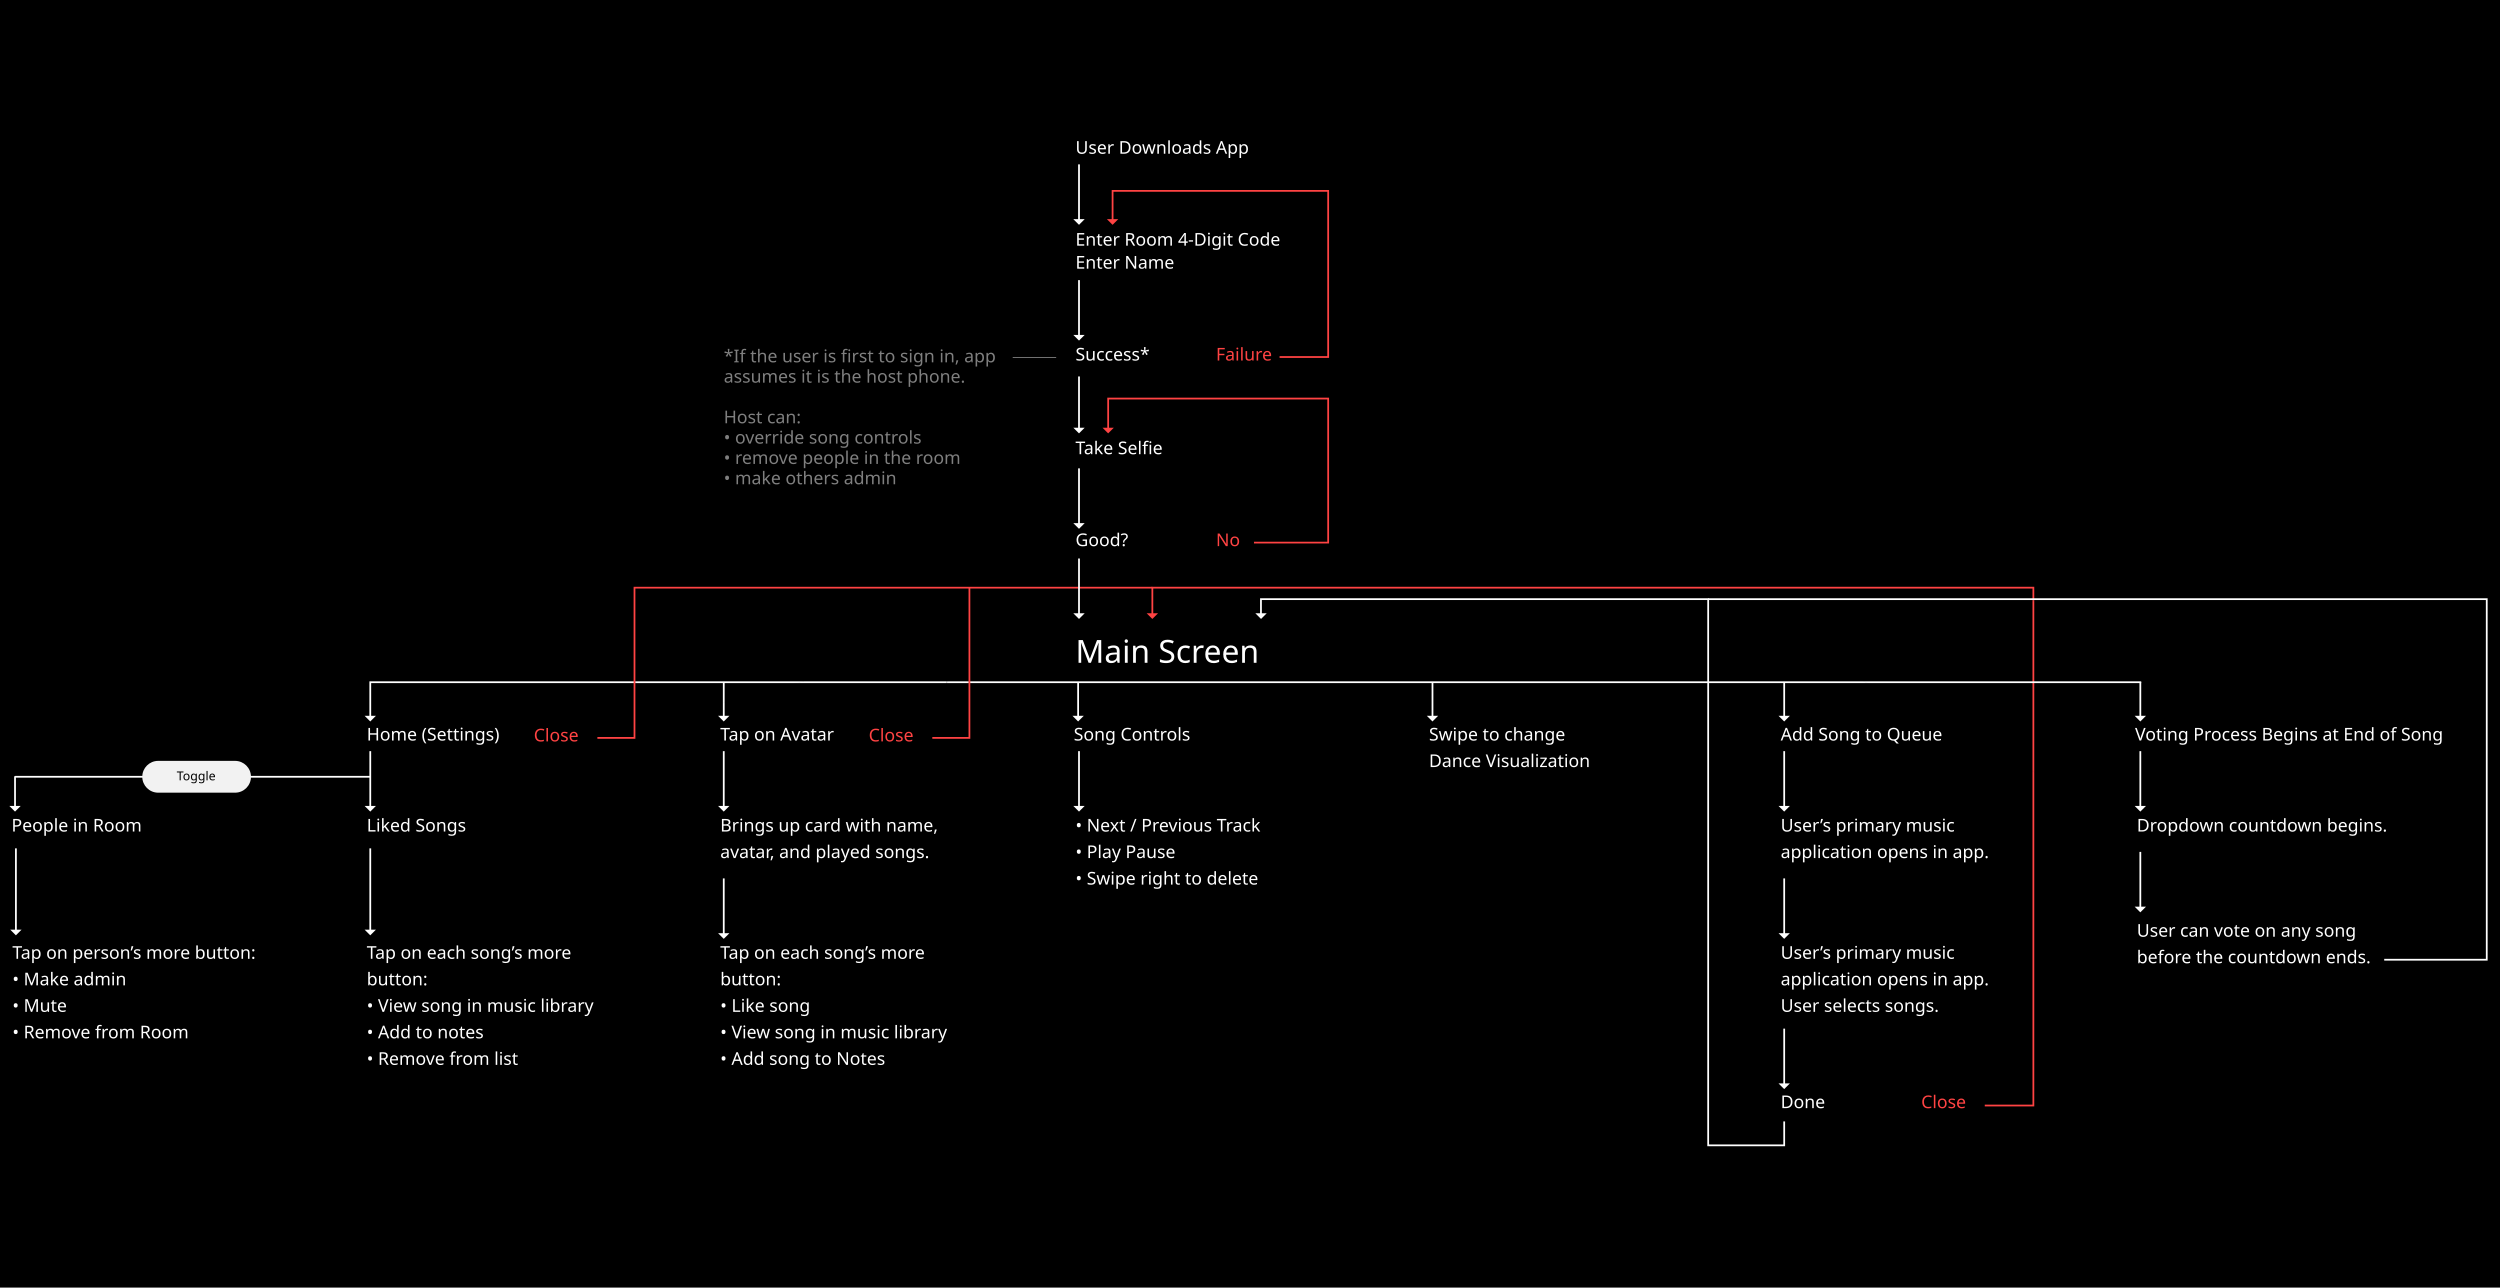
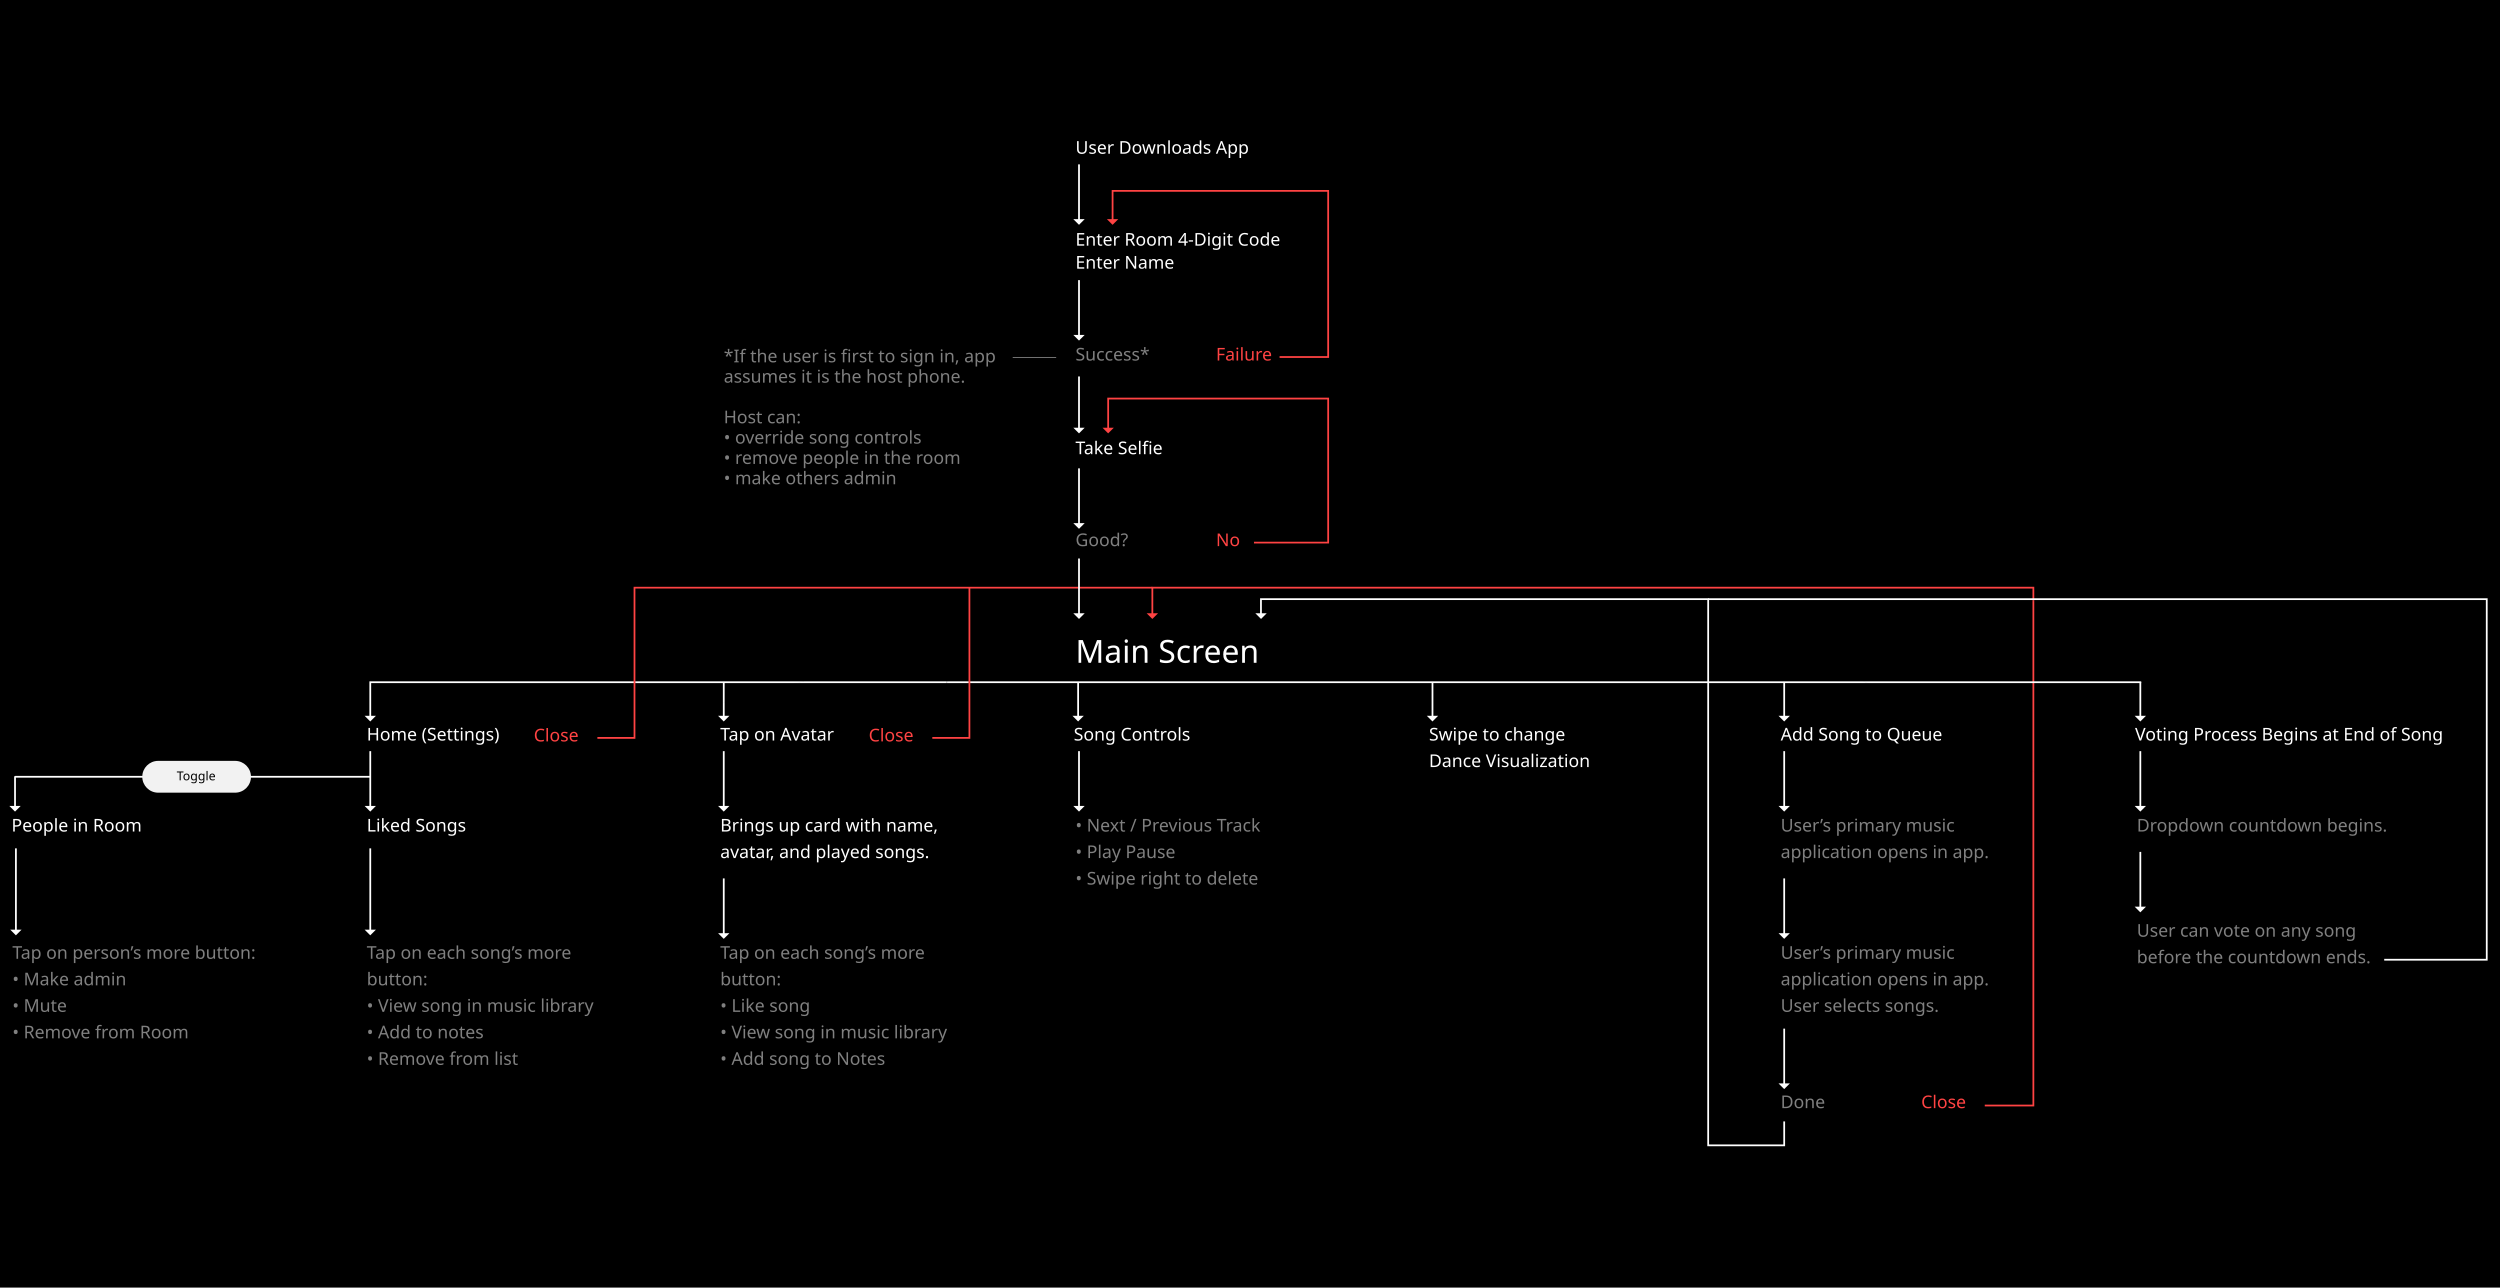
<svg xmlns="http://www.w3.org/2000/svg" xmlns:xlink="http://www.w3.org/1999/xlink" width="2829px" height="1457px" viewBox="0 0 2829 1457" version="1.1">
  <defs>
    <polyline id="path-1" points="1447.963 404 1502.963 404 1502.963 216 1259 216 1259 249.014" />
    <filter x="-50%" y="-50%" width="200%" height="200%" filterUnits="objectBoundingBox" id="filter-2">
      <feGaussianBlur stdDeviation="1.5" in="SourceAlpha" result="shadowBlurInner1" />
      <feOffset dx="0" dy="1" in="shadowBlurInner1" result="shadowOffsetInner1" />
      <feComposite in="shadowOffsetInner1" in2="SourceAlpha" operator="arithmetic" k2="-1" k3="1" result="shadowInnerInner1" />
      <feColorMatrix values="0 0 0 0 0   0 0 0 0 0   0 0 0 0 0  0 0 0 0.5 0" type="matrix" in="shadowInnerInner1" />
    </filter>
    <polyline id="path-3" points="1419 614.014 1502.963 614.014 1502.963 451.014 1254 451 1254 485.014" />
    <filter x="-50%" y="-50%" width="200%" height="200%" filterUnits="objectBoundingBox" id="filter-4">
      <feGaussianBlur stdDeviation="1.5" in="SourceAlpha" result="shadowBlurInner1" />
      <feOffset dx="0" dy="1" in="shadowBlurInner1" result="shadowOffsetInner1" />
      <feComposite in="shadowOffsetInner1" in2="SourceAlpha" operator="arithmetic" k2="-1" k3="1" result="shadowInnerInner1" />
      <feColorMatrix values="0 0 0 0 0   0 0 0 0 0   0 0 0 0 0  0 0 0 0.5 0" type="matrix" in="shadowInnerInner1" />
    </filter>
    <polyline id="path-5" points="2245.963 1251.014 2300.963 1251.014 2300.963 665 1304 665 1304 695.014" />
    <filter x="-50%" y="-50%" width="200%" height="200%" filterUnits="objectBoundingBox" id="filter-6">
      <feGaussianBlur stdDeviation="1.5" in="SourceAlpha" result="shadowBlurInner1" />
      <feOffset dx="0" dy="1" in="shadowBlurInner1" result="shadowOffsetInner1" />
      <feComposite in="shadowOffsetInner1" in2="SourceAlpha" operator="arithmetic" k2="-1" k3="1" result="shadowInnerInner1" />
      <feColorMatrix values="0 0 0 0 0   0 0 0 0 0   0 0 0 0 0  0 0 0 0.5 0" type="matrix" in="shadowInnerInner1" />
    </filter>
    <polyline id="path-7" points="676 835 718 835 717.996 665 1304 665" />
    <filter x="-50%" y="-50%" width="200%" height="200%" filterUnits="objectBoundingBox" id="filter-8">
      <feGaussianBlur stdDeviation="1.5" in="SourceAlpha" result="shadowBlurInner1" />
      <feOffset dx="0" dy="1" in="shadowBlurInner1" result="shadowOffsetInner1" />
      <feComposite in="shadowOffsetInner1" in2="SourceAlpha" operator="arithmetic" k2="-1" k3="1" result="shadowInnerInner1" />
      <feColorMatrix values="0 0 0 0 0   0 0 0 0 0   0 0 0 0 0  0 0 0 0.5 0" type="matrix" in="shadowInnerInner1" />
    </filter>
    <polyline id="path-9" points="1055 835 1097 835 1096.996 665" />
    <filter x="-50%" y="-50%" width="200%" height="200%" filterUnits="objectBoundingBox" id="filter-10">
      <feGaussianBlur stdDeviation="1.5" in="SourceAlpha" result="shadowBlurInner1" />
      <feOffset dx="0" dy="1" in="shadowBlurInner1" result="shadowOffsetInner1" />
      <feComposite in="shadowOffsetInner1" in2="SourceAlpha" operator="arithmetic" k2="-1" k3="1" result="shadowInnerInner1" />
      <feColorMatrix values="0 0 0 0 0   0 0 0 0 0   0 0 0 0 0  0 0 0 0.5 0" type="matrix" in="shadowInnerInner1" />
    </filter>
    <polyline id="path-11" points="1933 678 2814 678 2814 1086.028 2697.984 1086.028" />
    <filter x="-50%" y="-50%" width="200%" height="200%" filterUnits="objectBoundingBox" id="filter-12">
      <feGaussianBlur stdDeviation="1.5" in="SourceAlpha" result="shadowBlurInner1" />
      <feOffset dx="0" dy="1" in="shadowBlurInner1" result="shadowOffsetInner1" />
      <feComposite in="shadowOffsetInner1" in2="SourceAlpha" operator="arithmetic" k2="-1" k3="1" result="shadowInnerInner1" />
      <feColorMatrix values="0 0 0 0 0   0 0 0 0 0   0 0 0 0 0  0 0 0 0.5 0" type="matrix" in="shadowInnerInner1" />
    </filter>
  </defs>
  <g id="Page-1" stroke="none" stroke-width="1" fill="none" fill-rule="evenodd">
    <g id="Artboard-Copy">
      <rect id="Rectangle" fill="#000000" x="-154" y="0" width="3136" height="1457" />
-       <text id="Tap-on-Avatar" font-family="WorkSans-Medium, Work Sans" font-size="20" font-weight="400" line-spacing="30" fill="#FFFFFF">
+       <text id="Tap-on-Avatar" font-family="WorkSans-Regular, Work Sans" font-size="20" font-weight="normal" line-spacing="30" fill="#FFFFFF">
        <tspan x="815" y="838">Tap on Avatar</tspan>
      </text>
-       <text id="User-Downloads-App" font-family="WorkSans-Medium, Work Sans" font-size="20" font-weight="400" line-spacing="30" fill="#FFFFFF">
+       <text id="User-Downloads-App" font-family="WorkSans-Regular, Work Sans" font-size="20" font-weight="normal" line-spacing="30" fill="#FFFFFF">
        <tspan x="1217" y="174">User Downloads App</tspan>
      </text>
-       <text id="Enter-Room-4-Digit-C" font-family="WorkSans-Medium, Work Sans" font-size="20" font-weight="400" line-spacing="26" fill="#FFFFFF">
+       <text id="Enter-Room-4-Digit-C" font-family="WorkSans-Regular, Work Sans" font-size="20" font-weight="normal" line-spacing="26" fill="#FFFFFF">
        <tspan x="1217" y="278">Enter Room 4-Digit Code</tspan>
        <tspan x="1217" y="304">Enter Name</tspan>
      </text>
-       <text id="Success*" font-family="WorkSans-Light, Work Sans" font-size="20" font-weight="300" line-spacing="30" fill="#FFFFFF">
+       <text id="Success*" opacity="0.5" font-family="WorkSans-Light, Work Sans" font-size="20" font-weight="300" line-spacing="30" fill="#FFFFFF">
        <tspan x="1217" y="408">Success*</tspan>
      </text>
      <text id="*If-the-user-is-firs" opacity="0.499" font-family="WorkSans-Light, Work Sans" font-size="20" font-weight="300" line-spacing="23" fill="#FFFFFF">
        <tspan x="819" y="410">*If the user is first to sign in, app </tspan>
        <tspan x="819" y="433">assumes it is the host phone.</tspan>
        <tspan x="822.58" y="456.6" />
        <tspan x="819" y="479">Host can: </tspan>
        <tspan x="819" y="502">• override song controls</tspan>
        <tspan x="819" y="525">• remove people in the room</tspan>
        <tspan x="819" y="548">• make others admin</tspan>
      </text>
-       <text id="•-Next-/-Previous-Tr" font-family="WorkSans-Light, Work Sans" font-size="20" font-weight="300" line-spacing="30" fill="#FFFFFF">
+       <text id="•-Next-/-Previous-Tr" opacity="0.5" font-family="WorkSans-Light, Work Sans" font-size="20" font-weight="300" line-spacing="30" fill="#FFFFFF">
        <tspan x="1217" y="941">• Next / Previous Track</tspan>
        <tspan x="1217" y="971">• Play Pause</tspan>
        <tspan x="1217" y="1001">• Swipe right to delete</tspan>
        <tspan x="1217" y="1031" />
      </text>
-       <text id="User’s-primary-music" font-family="WorkSans-Light, Work Sans" font-size="20" font-weight="300" line-spacing="30" fill="#FFFFFF">
+       <text id="User’s-primary-music" opacity="0.5" font-family="WorkSans-Light, Work Sans" font-size="20" font-weight="300" line-spacing="30" fill="#FFFFFF">
        <tspan x="2015" y="941">User’s primary music </tspan>
        <tspan x="2015" y="971">application opens in app.</tspan>
      </text>
-       <text id="Dropdown-countdown-b" font-family="WorkSans-Light, Work Sans" font-size="20" font-weight="300" line-spacing="30" fill="#FFFFFF">
+       <text id="Dropdown-countdown-b" opacity="0.5" font-family="WorkSans-Light, Work Sans" font-size="20" font-weight="300" line-spacing="30" fill="#FFFFFF">
        <tspan x="2418" y="941">Dropdown countdown begins.</tspan>
      </text>
-       <text id="User-can-vote-on-any" font-family="WorkSans-Light, Work Sans" font-size="20" font-weight="300" line-spacing="30" fill="#FFFFFF">
+       <text id="User-can-vote-on-any" opacity="0.5" font-family="WorkSans-Light, Work Sans" font-size="20" font-weight="300" line-spacing="30" fill="#FFFFFF">
        <tspan x="2418" y="1060">User can vote on any song </tspan>
        <tspan x="2418" y="1090">before the countdown ends.</tspan>
      </text>
-       <text id="User’s-primary-music" font-family="WorkSans-Light, Work Sans" font-size="20" font-weight="300" line-spacing="30" fill="#FFFFFF">
+       <text id="User’s-primary-music" opacity="0.5" font-family="WorkSans-Light, Work Sans" font-size="20" font-weight="300" line-spacing="30" fill="#FFFFFF">
        <tspan x="2015" y="1085">User’s primary music </tspan>
        <tspan x="2015" y="1115">application opens in app. </tspan>
        <tspan x="2015" y="1145">User selects songs.</tspan>
        <tspan x="2015" y="1175" />
      </text>
-       <text id="Brings-up-card-with" font-family="WorkSans-Medium, Work Sans" font-size="20" font-weight="400" line-spacing="30" fill="#FFFFFF">
+       <text id="Brings-up-card-with" font-family="WorkSans-Regular, Work Sans" font-size="20" font-weight="normal" line-spacing="30" fill="#FFFFFF">
        <tspan x="815" y="941">Brings up card with name, </tspan>
        <tspan x="815" y="971">avatar, and played songs.</tspan>
        <tspan x="815" y="1001" />
      </text>
-       <text id="Tap-on-each-song’s-m" font-family="WorkSans-Light, Work Sans" font-size="20" font-weight="300" line-spacing="30" fill="#FFFFFF">
+       <text id="Tap-on-each-song’s-m" opacity="0.5" font-family="WorkSans-Light, Work Sans" font-size="20" font-weight="300" line-spacing="30" fill="#FFFFFF">
        <tspan x="815" y="1085">Tap on each song’s more </tspan>
        <tspan x="815" y="1115">button:</tspan>
        <tspan x="815" y="1145">• Like song</tspan>
        <tspan x="815" y="1175">• View song in music library</tspan>
        <tspan x="815" y="1205">• Add song to Notes</tspan>
      </text>
-       <text id="Tap-on-each-song’s-m" font-family="WorkSans-Light, Work Sans" font-size="20" font-weight="300" line-spacing="30" fill="#FFFFFF">
+       <text id="Tap-on-each-song’s-m" opacity="0.5" font-family="WorkSans-Light, Work Sans" font-size="20" font-weight="300" line-spacing="30" fill="#FFFFFF">
        <tspan x="415" y="1085">Tap on each song’s more </tspan>
        <tspan x="415" y="1115">button:</tspan>
        <tspan x="415" y="1145">• View song in music library</tspan>
        <tspan x="415" y="1175">• Add to notes</tspan>
        <tspan x="415" y="1205">• Remove from list</tspan>
      </text>
-       <text id="Tap-on-person’s-more" font-family="WorkSans-Light, Work Sans" font-size="20" font-weight="300" line-spacing="30" fill="#FFFFFF">
+       <text id="Tap-on-person’s-more" opacity="0.5" font-family="WorkSans-Light, Work Sans" font-size="20" font-weight="300" line-spacing="30" fill="#FFFFFF">
        <tspan x="14" y="1085">Tap on person’s more button:</tspan>
        <tspan x="14" y="1115">• Make admin</tspan>
        <tspan x="14" y="1145">• Mute</tspan>
        <tspan x="14" y="1175">• Remove from Room</tspan>
      </text>
-       <text id="Good?" font-family="WorkSans-Light, Work Sans" font-size="20" font-weight="300" line-spacing="30" fill="#FFFFFF">
+       <text id="Good?" opacity="0.5" font-family="WorkSans-Light, Work Sans" font-size="20" font-weight="300" line-spacing="30" fill="#FFFFFF">
        <tspan x="1217" y="618">Good?</tspan>
      </text>
      <text id="Failure" font-family="WorkSans-Light, Work Sans" font-size="20" font-weight="300" line-spacing="30" fill="#FF4343">
        <tspan x="1376" y="408">Failure</tspan>
      </text>
      <text id="Close" font-family="WorkSans-Light, Work Sans" font-size="20" font-weight="300" line-spacing="30" fill="#FF4343">
        <tspan x="604" y="839">Close</tspan>
      </text>
      <text id="Close-Copy" font-family="WorkSans-Light, Work Sans" font-size="20" font-weight="300" line-spacing="30" fill="#FF4343">
        <tspan x="983" y="839">Close</tspan>
      </text>
      <text id="No" font-family="WorkSans-Light, Work Sans" font-size="20" font-weight="300" line-spacing="30" fill="#FF4343">
        <tspan x="1376" y="618">No</tspan>
      </text>
-       <text id="Take-Selfie" font-family="WorkSans-Medium, Work Sans" font-size="20" font-weight="400" line-spacing="30" fill="#FFFFFF">
+       <text id="Take-Selfie" font-family="WorkSans-Regular, Work Sans" font-size="20" font-weight="normal" line-spacing="30" fill="#FFFFFF">
        <tspan x="1217" y="514">Take Selfie</tspan>
      </text>
-       <text id="Add-Song-to-Queue" font-family="WorkSans-Medium, Work Sans" font-size="20" font-weight="400" line-spacing="30" fill="#FFFFFF">
+       <text id="Add-Song-to-Queue" font-family="WorkSans-Regular, Work Sans" font-size="20" font-weight="normal" line-spacing="30" fill="#FFFFFF">
        <tspan x="2015" y="838">Add Song to Queue</tspan>
      </text>
-       <text id="Voting-Process-Begin" font-family="WorkSans-Medium, Work Sans" font-size="20" font-weight="400" line-spacing="30" fill="#FFFFFF">
+       <text id="Voting-Process-Begin" font-family="WorkSans-Regular, Work Sans" font-size="20" font-weight="normal" line-spacing="30" fill="#FFFFFF">
        <tspan x="2416" y="838">Voting Process Begins at End of Song</tspan>
      </text>
-       <text id="Home-(Settings)" font-family="WorkSans-Medium, Work Sans" font-size="20" font-weight="400" line-spacing="30" fill="#FFFFFF">
+       <text id="Home-(Settings)" font-family="WorkSans-Regular, Work Sans" font-size="20" font-weight="normal" line-spacing="30" fill="#FFFFFF">
        <tspan x="415" y="838">Home (Settings)</tspan>
      </text>
-       <text id="Liked-Songs" font-family="WorkSans-Medium, Work Sans" font-size="20" font-weight="400" line-spacing="30" fill="#FFFFFF">
+       <text id="Liked-Songs" font-family="WorkSans-Regular, Work Sans" font-size="20" font-weight="normal" line-spacing="30" fill="#FFFFFF">
        <tspan x="415" y="941">Liked Songs</tspan>
      </text>
-       <text id="People-in-Room" font-family="WorkSans-Medium, Work Sans" font-size="20" font-weight="400" line-spacing="30" fill="#FFFFFF">
+       <text id="People-in-Room" font-family="WorkSans-Regular, Work Sans" font-size="20" font-weight="normal" line-spacing="30" fill="#FFFFFF">
        <tspan x="13" y="941">People in Room</tspan>
      </text>
-       <text id="Swipe-to-change-Danc" font-family="WorkSans-Medium, Work Sans" font-size="20" font-weight="400" line-spacing="30" fill="#FFFFFF">
+       <text id="Swipe-to-change-Danc" font-family="WorkSans-Regular, Work Sans" font-size="20" font-weight="normal" line-spacing="30" fill="#FFFFFF">
        <tspan x="1617" y="838">Swipe to change </tspan>
        <tspan x="1617" y="868">Dance Visualization</tspan>
      </text>
-       <text id="Song-Controls" font-family="WorkSans-Medium, Work Sans" font-size="20" font-weight="400" line-spacing="30" fill="#FFFFFF">
+       <text id="Song-Controls" font-family="WorkSans-Regular, Work Sans" font-size="20" font-weight="normal" line-spacing="30" fill="#FFFFFF">
        <tspan x="1215" y="838">Song Controls</tspan>
      </text>
-       <text id="Main-Screen" font-family="WorkSans-Medium, Work Sans" font-size="36" font-weight="400" line-spacing="30" fill="#FFFFFF">
+       <text id="Main-Screen" font-family="WorkSans-Regular, Work Sans" font-size="36" font-weight="normal" line-spacing="30" fill="#FFFFFF">
        <tspan x="1217" y="750">Main Screen</tspan>
      </text>
      <g id="Path-11">
        <use fill="black" fill-opacity="1" filter="url(#filter-2)" xlink:href="#path-1" />
        <use stroke="#FF4343" stroke-width="2" xlink:href="#path-1" />
      </g>
      <g id="Path-11-Copy">
        <use fill="black" fill-opacity="1" filter="url(#filter-4)" xlink:href="#path-3" />
        <use stroke="#FF4343" stroke-width="2" xlink:href="#path-3" />
      </g>
      <path d="M1221,186 L1221,249.071" id="Path-12" stroke="#FFFFFF" stroke-width="2" />
      <path d="M1221,317 L1221,380.071" id="Path-12-Copy" stroke="#FFFFFF" stroke-width="2" />
      <path d="M1221,850 L1221,913.071" id="Path-12-Copy-5" stroke="#FFFFFF" stroke-width="2" />
      <path d="M2019,850 L2019,913.071" id="Path-12-Copy-9" stroke="#FFFFFF" stroke-width="2" />
      <path d="M2422,850 L2422,913.071" id="Path-12-Copy-19" stroke="#FFFFFF" stroke-width="2" />
      <path d="M2422,964 L2422,1027.071" id="Path-12-Copy-20" stroke="#FFFFFF" stroke-width="2" />
      <path d="M2019,994 L2019,1057.071" id="Path-12-Copy-10" stroke="#FFFFFF" stroke-width="2" />
      <path d="M819,850 L819,913.071" id="Path-12-Copy-6" stroke="#FFFFFF" stroke-width="2" />
      <path d="M419,850 L419,913.071" id="Path-12-Copy-11" stroke="#FFFFFF" stroke-width="2" />
      <path d="M17,878.41 L17,913.071 L17,878.41 Z M17,879 L419.045,879 L17,879 Z" id="Path-12-Copy-13" stroke="#FFFFFF" stroke-width="2" />
      <path d="M419,960 L419,1053.071" id="Path-12-Copy-12" stroke="#FFFFFF" stroke-width="2" />
      <path d="M18,960 L18,1053.071" id="Path-12-Copy-17" stroke="#FFFFFF" stroke-width="2" />
      <path d="M819,772 L819,811.071" id="Path-12-Copy-8" stroke="#FFFFFF" stroke-width="2" />
      <path d="M1220,772 L1220,811.071" id="Path-12-Copy-14" stroke="#FFFFFF" stroke-width="2" />
      <path d="M1621,772 L1621,811.071" id="Path-12-Copy-15" stroke="#FFFFFF" stroke-width="2" />
      <path d="M2019,772 L2019,811.071" id="Path-12-Copy-16" stroke="#FFFFFF" stroke-width="2" />
      <path d="M2422,772 L2422,811.071" id="Path-12-Copy-18" stroke="#FFFFFF" stroke-width="2" />
      <path d="M819,994 L819,1057.071" id="Path-12-Copy-7" stroke="#FFFFFF" stroke-width="2" />
      <path d="M1221,530 L1221,593.071" id="Path-12-Copy-3" stroke="#FFFFFF" stroke-width="2" />
      <path d="M1221,426 L1221,485.071" id="Path-12-Copy-2" stroke="#FFFFFF" stroke-width="2" />
      <polygon id="Path-13" stroke="#FF4343" stroke-width="2" fill="#FF4343" points="1255 249 1263 249 1259 253" />
      <polygon id="Path-13-Copy" stroke="#FFFFFF" stroke-width="2" fill="#FFFFFF" points="1217 249 1225 249 1221 253" />
      <polygon id="Path-13-Copy-2" stroke="#FFFFFF" stroke-width="2" fill="#FFFFFF" points="1217 380 1225 380 1221 384" />
-       <text id="Done" font-family="WorkSans-Light, Work Sans" font-size="20" font-weight="300" line-spacing="30" fill="#FFFFFF">
+       <text id="Done" opacity="0.5" font-family="WorkSans-Light, Work Sans" font-size="20" font-weight="300" line-spacing="30" fill="#FFFFFF">
        <tspan x="2015" y="1254">Done</tspan>
      </text>
      <text id="Close" font-family="WorkSans-Light, Work Sans" font-size="20" font-weight="300" line-spacing="30" fill="#FF4343">
        <tspan x="2174" y="1254">Close</tspan>
      </text>
      <g id="Path-11">
        <use fill="black" fill-opacity="1" filter="url(#filter-6)" xlink:href="#path-5" />
        <use stroke="#FF4343" stroke-width="2" xlink:href="#path-5" />
      </g>
      <path d="M2019,1164 L2019,1227.071" id="Path-12-Copy" stroke="#FFFFFF" stroke-width="2" />
      <polyline id="Path-12-Copy-21" stroke="#FFFFFF" stroke-width="2" points="2019 1269 2019 1296.071 1932.978 1296.071 1932.978 677.988 1426.901 677.988 1426.901 695.239" />
      <polygon id="Path-13" stroke="#FF4343" stroke-width="2" fill="#FF4343" points="1300 695 1308 695 1304 699" />
      <polygon id="Path-13-Copy-2" stroke="#FFFFFF" stroke-width="2" fill="#FFFFFF" points="2015 1227 2023 1227 2019 1231" />
      <polygon id="Path-13-Copy-24" stroke="#FFFFFF" stroke-width="2" fill="#FFFFFF" points="1423 695 1431 695 1427 699" />
      <polygon id="Path-13-Copy-7" stroke="#FFFFFF" stroke-width="2" fill="#FFFFFF" points="1217 913 1225 913 1221 917" />
      <polygon id="Path-13-Copy-12" stroke="#FFFFFF" stroke-width="2" fill="#FFFFFF" points="2015 913 2023 913 2019 917" />
      <polygon id="Path-13-Copy-22" stroke="#FFFFFF" stroke-width="2" fill="#FFFFFF" points="2418 913 2426 913 2422 917" />
      <polygon id="Path-13-Copy-23" stroke="#FFFFFF" stroke-width="2" fill="#FFFFFF" points="2418 1027 2426 1027 2422 1031" />
      <polygon id="Path-13-Copy-13" stroke="#FFFFFF" stroke-width="2" fill="#FFFFFF" points="2015 1057 2023 1057 2019 1061" />
      <polygon id="Path-13-Copy-8" stroke="#FFFFFF" stroke-width="2" fill="#FFFFFF" points="815 913 823 913 819 917" />
      <polygon id="Path-13-Copy-14" stroke="#FFFFFF" stroke-width="2" fill="#FFFFFF" points="415 913 423 913 419 917" />
      <polygon id="Path-13-Copy-16" stroke="#FFFFFF" stroke-width="2" fill="#FFFFFF" points="13 913 21 913 17 917" />
      <polygon id="Path-13-Copy-15" stroke="#FFFFFF" stroke-width="2" fill="#FFFFFF" points="415 1053 423 1053 419 1057" />
      <polygon id="Path-13-Copy-20" stroke="#FFFFFF" stroke-width="2" fill="#FFFFFF" points="14 1053 22 1053 18 1057" />
      <polygon id="Path-13-Copy-11" stroke="#FFFFFF" stroke-width="2" fill="#FFFFFF" points="815 811 823 811 819 815" />
      <polygon id="Path-13-Copy-17" stroke="#FFFFFF" stroke-width="2" fill="#FFFFFF" points="1216 811 1224 811 1220 815" />
      <polygon id="Path-13-Copy-18" stroke="#FFFFFF" stroke-width="2" fill="#FFFFFF" points="1617 811 1625 811 1621 815" />
      <polygon id="Path-13-Copy-19" stroke="#FFFFFF" stroke-width="2" fill="#FFFFFF" points="2015 811 2023 811 2019 815" />
      <polygon id="Path-13-Copy-21" stroke="#FFFFFF" stroke-width="2" fill="#FFFFFF" points="2418 811 2426 811 2422 815" />
      <polygon id="Path-13-Copy-10" stroke="#FFFFFF" stroke-width="2" fill="#FFFFFF" points="415 811 423 811 419 815" />
      <polygon id="Path-13-Copy-9" stroke="#FFFFFF" stroke-width="2" fill="#FFFFFF" points="815 1057 823 1057 819 1061" />
      <polygon id="Path-13-Copy-4" stroke="#FFFFFF" stroke-width="2" fill="#FFFFFF" points="1217 593 1225 593 1221 597" />
      <polygon id="Path-13-Copy-3" stroke="#FFFFFF" stroke-width="2" fill="#FFFFFF" points="1217 485 1225 485 1221 489" />
      <polygon id="Path-13-Copy-5" stroke="#FF4343" stroke-width="2" fill="#FF4343" points="1250 485 1258 485 1254 489" />
      <polyline id="Line" stroke="#FFFFFF" stroke-width="2" stroke-linecap="square" points="2422 772 419 772 419 810.503" />
      <rect id="Rectangle-34" fill="#F2F2F2" x="161" y="861" width="123" height="36" rx="18" />
      <text id="Toggle" font-family="WorkSans-Medium, Work Sans" font-size="14" font-weight="400" fill="#000000">
        <tspan x="200" y="883">Toggle</tspan>
      </text>
      <g id="Path-18">
        <use fill="black" fill-opacity="1" filter="url(#filter-8)" xlink:href="#path-7" />
        <use stroke="#FF4343" stroke-width="2" xlink:href="#path-7" />
      </g>
      <g id="Path-18-Copy">
        <use fill="black" fill-opacity="1" filter="url(#filter-10)" xlink:href="#path-9" />
        <use stroke="#FF4343" stroke-width="2" xlink:href="#path-9" />
      </g>
      <g id="Path-3">
        <use fill="black" fill-opacity="1" filter="url(#filter-12)" xlink:href="#path-11" />
        <use stroke="#FFFFFF" stroke-width="2" xlink:href="#path-11" />
      </g>
      <path d="M1221,632 L1221,695.071" id="Path-12-Copy-4" stroke="#FFFFFF" stroke-width="2" />
      <polygon id="Path-13-Copy-6" stroke="#FFFFFF" stroke-width="2" fill="#FFFFFF" points="1217 695 1225 695 1221 699" />
      <path d="M1146.5,404.5 L1194.666,404.5" id="Line" stroke="#FFFFFF" stroke-linecap="square" opacity="0.5" />
    </g>
  </g>
</svg>
